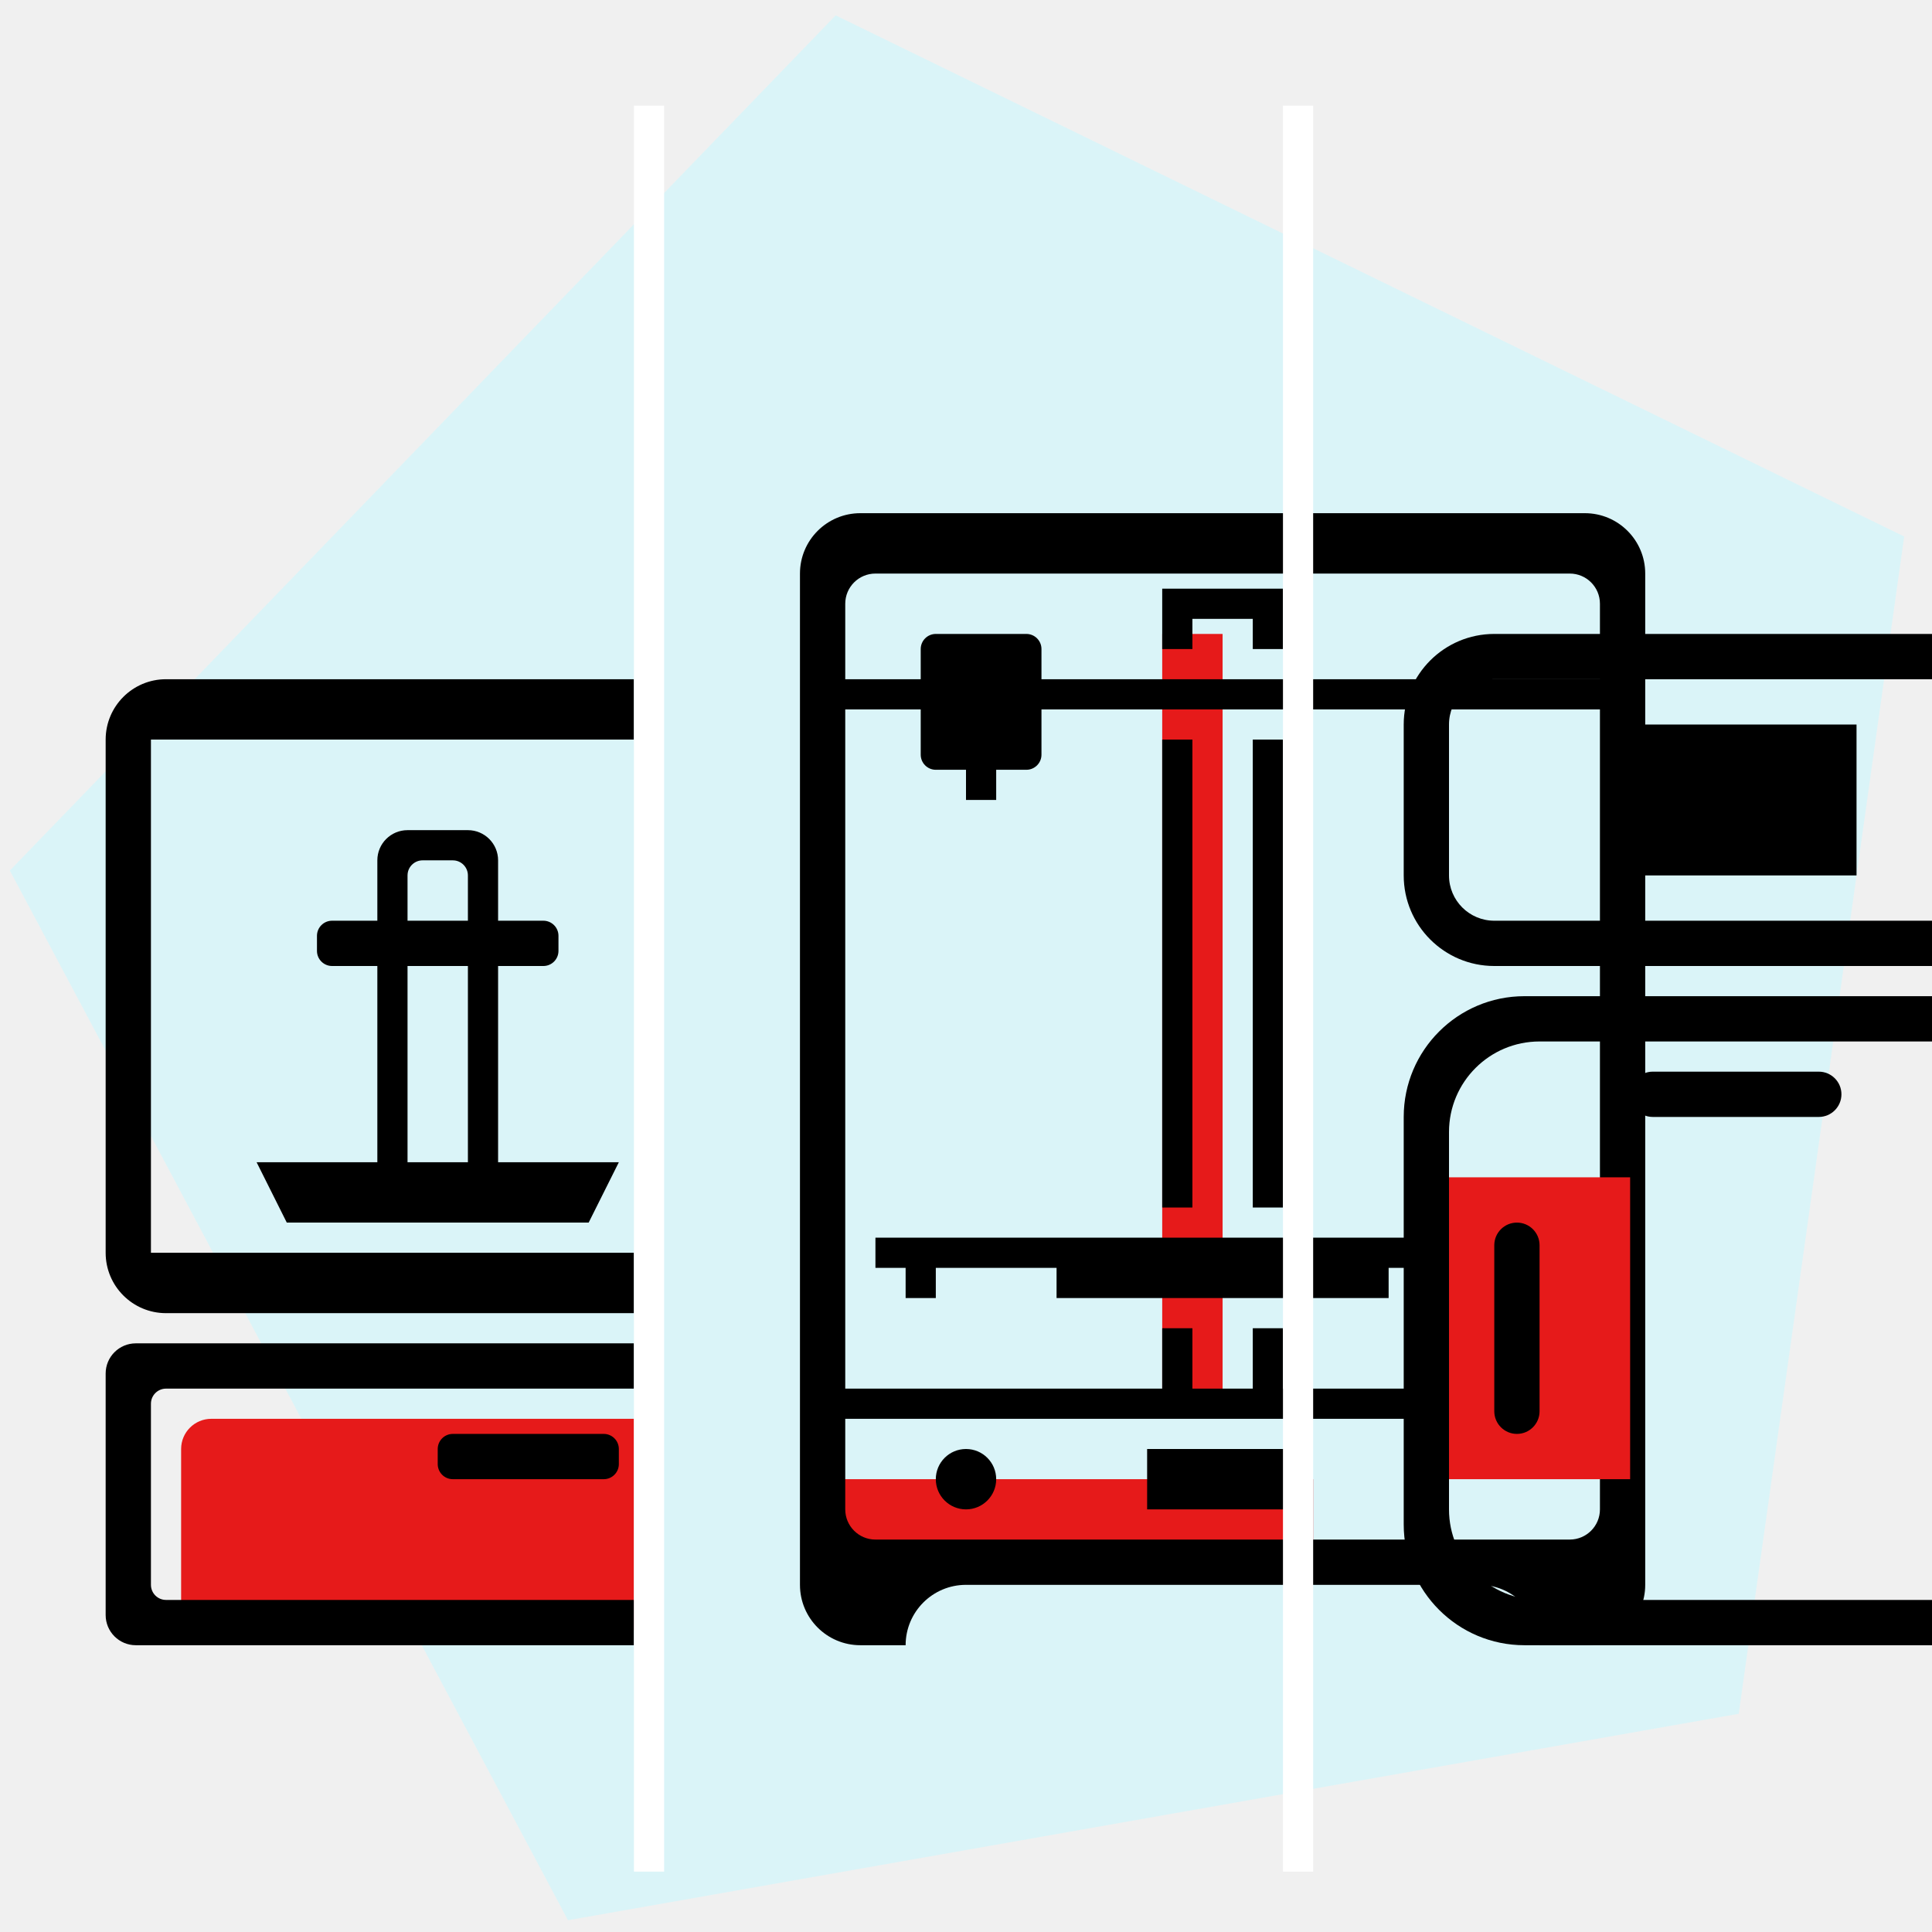
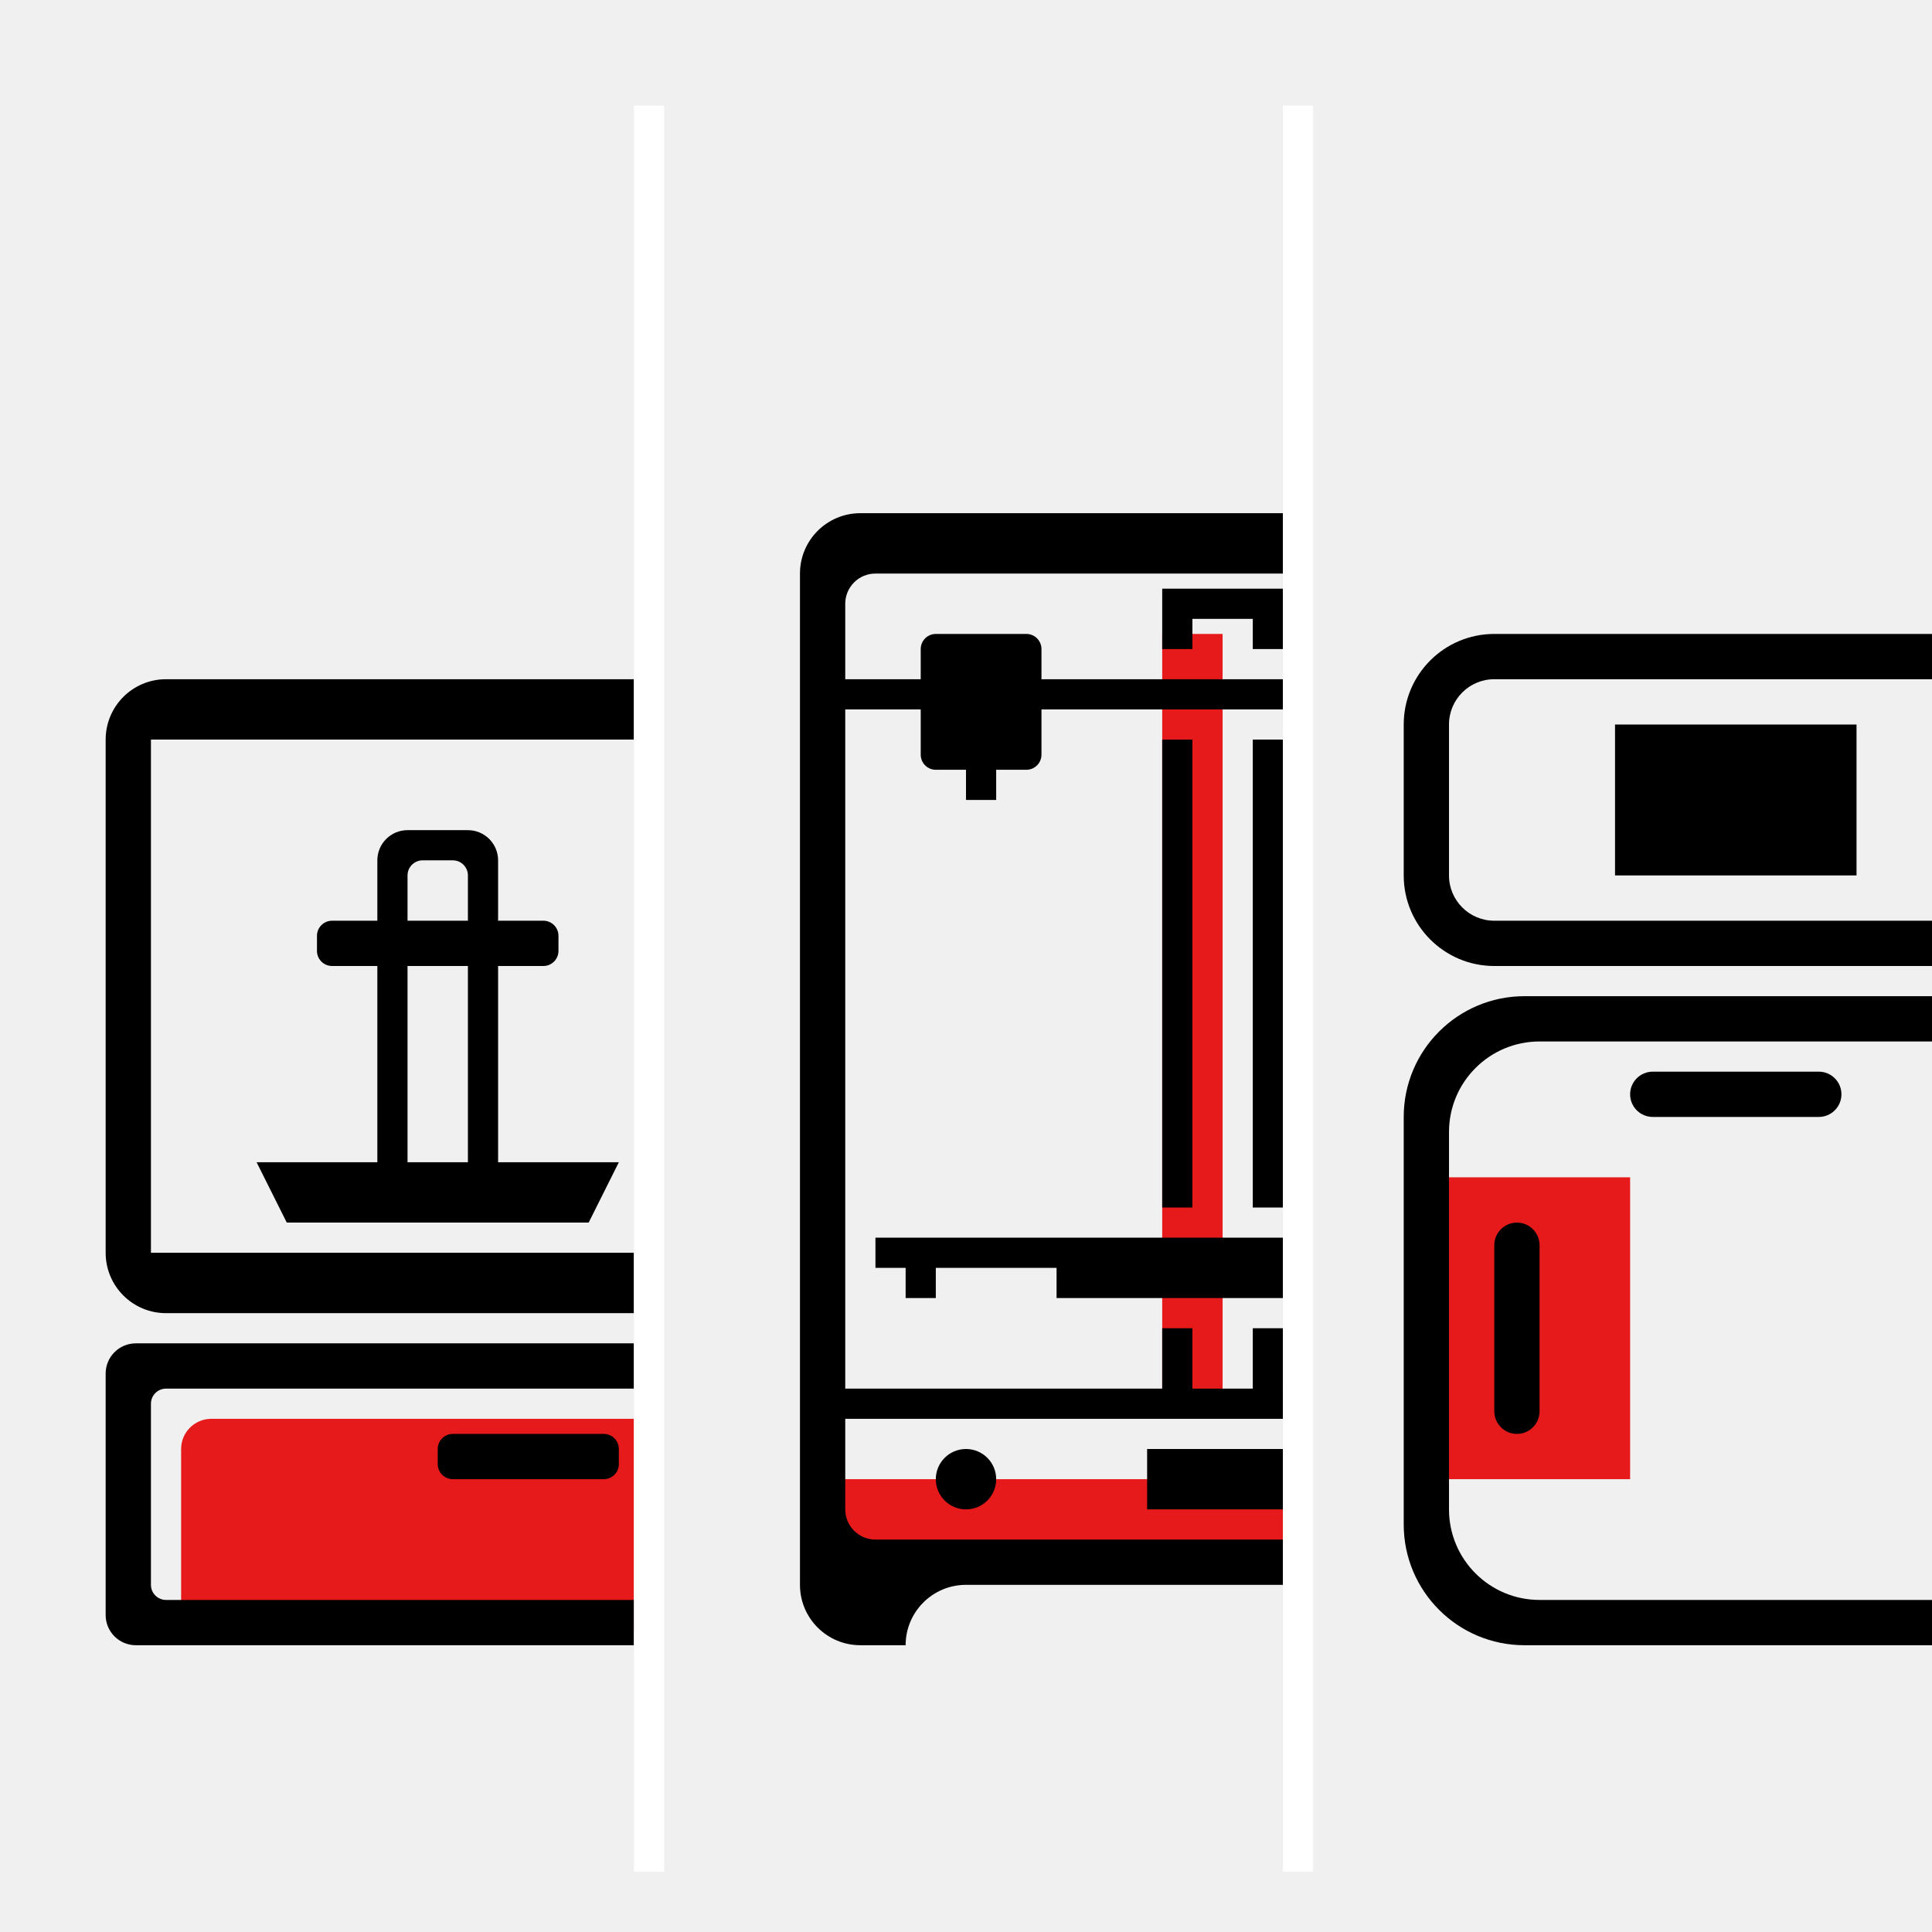
<svg xmlns="http://www.w3.org/2000/svg" xmlns:xlink="http://www.w3.org/1999/xlink" width="128" height="128" viewBox="0 0 128 128">
  <defs>
-     <path id="prefix__a" d="M0 0H42V128H0z" />
-     <path id="prefix__c" d="M0 0H42V128H0z" />
+     <path id="cwx2lx5b7a" d="M0 0H42V128H0z" />
+     <path id="n18knsg1zc" d="M0 0H42V128H0z" />
+     <path id="pkth3ax74e" d="M0 0H42V128H0z" />
  </defs>
  <g fill="none" fill-rule="evenodd">
-     <path fill="#D3F6FB" d="M91 24L154.721 70.296 130.382 145.204 51.618 145.204 27.279 70.296z" opacity=".75" transform="translate(-24 -24) rotate(62 91 91)" />
-     <g>
-       <path fill="#E61A1A" d="M2 64H34V69H2zM24 8H28V59H24z" transform="translate(-24 -24) translate(77 58)" />
-       <path fill="#000" d="M52 0c2.21 0 4 1.79 4 4v67c0 2.21-1.79 4-4 4h-3c0-2.21-1.79-4-4-4H11c-2.21 0-4 1.79-4 4H4c-2.21 0-4-1.79-4-4V4c0-2.21 1.79-4 4-4h48zm-1 4H5c-1.105 0-2 .895-2 2v60c0 1.105.895 2 2 2h46c1.105 0 2-.895 2-2V6c0-1.105-.895-2-2-2zm2 54v2H3v-2h50zM26 15v31h-2V15h2zm6 0v31h-2V15h2zM15 8c.552 0 1 .448 1 1v2h37v2H16v3c0 .552-.448 1-1 1H9c-.552 0-1-.448-1-1v-3H3v-2h5V9c0-.552.448-1 1-1h6zm17-3v4h-2V7h-4v2h-2V5h8zM11 17h2v2h-2v-2zM7 50h2v2H7v-2zm4 12c1.105 0 2 .895 2 2s-.895 2-2 2-2-.895-2-2 .895-2 2-2zm41-14v2h-2v2h-2v-2h-9v2H17v-2H5v-2h47zm-28 6h8v4h-8v-4zm9 8v4H23v-4h10zm-3-8v4h-4v-4h4z" transform="translate(-24 -24) translate(77 58)" />
+     <g transform="translate(43)">
+       <mask id="akahvoa79b" fill="#fff">
+         <use xlink:href="#cwx2lx5b7a" />
+       </mask>
+       <path fill="#E61A1A" d="M12 98H44V103H12zM34 42H38V93H34z" mask="url(#akahvoa79b)" />
+       <path fill="#000" d="M62 34c2.21 0 4 1.79 4 4v67c0 2.21-1.79 4-4 4h-3c0-2.21-1.79-4-4-4H21c-2.21 0-4 1.79-4 4h-3c-2.21 0-4-1.79-4-4V38c0-2.21 1.79-4 4-4h48zm-1 4H15c-1.105 0-2 .895-2 2v60c0 1.105.895 2 2 2h46c1.105 0 2-.895 2-2V40c0-1.105-.895-2-2-2zm2 54v2H13v-2h50zM36 49v31h-2V49h2zm6 0v31h-2V49h2zm-17-7c.552 0 1 .448 1 1v2h37v2H26v3c0 .552-.448 1-1 1h-6c-.552 0-1-.448-1-1v-3h-5v-2h5v-2c0-.552.448-1 1-1h6zm17-3v4h-2v-2h-4v2h-2v-4h8zM21 51h2v2h-2v-2zm-4 33h2v2h-2v-2zm4 12c1.105 0 2 .895 2 2s-.895 2-2 2-2-.895-2-2 .895-2 2-2zm41-14v2h-2v2h-2v-2h-9v2H27v-2H15v-2h47zm-28 6h8v4h-8v-4zm9 8v4H33v-4h10zm-3-8v4h-4v-4h4z" mask="url(#akahvoa79b)" />
    </g>
-     <g transform="translate(-24 -24) translate(24 24)">
-       <mask id="prefix__b" fill="#fff">
-         <use xlink:href="#prefix__a" />
+     <mask id="k9hfsvz62d" fill="#fff">
+       <use xlink:href="#n18knsg1zc" />
+     </mask>
+     <rect width="34" height="14" x="12" y="94" fill="#E61A1A" mask="url(#k9hfsvz62d)" rx="2" />
+     <path fill="#000" d="M11 45h36c2.21 0 4 1.79 4 4v34c0 2.21-1.79 4-4 4H11c-2.21 0-4-1.79-4-4V49c0-2.21 1.79-4 4-4zM9 89h40c1.105 0 2 .895 2 2v16c0 1.105-.895 2-2 2H9c-1.105 0-2-.895-2-2V91c0-1.105.895-2 2-2zm2 3h36c.552 0 1 .448 1 1v12c0 .552-.448 1-1 1H11c-.552 0-1-.448-1-1V93c0-.552.448-1 1-1zm19 3h10c.552 0 1 .448 1 1v1c0 .552-.448 1-1 1H30c-.552 0-1-.448-1-1v-1c0-.552.448-1 1-1zm14.5 0c.828 0 1.5.672 1.5 1.5s-.672 1.5-1.5 1.5-1.5-.672-1.5-1.5.672-1.5 1.5-1.5zM10 49h38v34H10V49z" mask="url(#k9hfsvz62d)" />
+     <path fill="#000" d="M31 55c1.105 0 2 .895 2 2v4h3c.552 0 1 .448 1 1v1c0 .552-.448 1-1 1h-3v13h8l-2 4H19l-2-4h8V64h-3c-.552 0-1-.448-1-1v-1c0-.552.448-1 1-1h3v-4c0-1.105.895-2 2-2h4zm0 9h-4v13h4V64zm-1-7h-2c-.513 0-.936.386-.993.883L27 58v3h4v-3c0-.513-.386-.936-.883-.993L30 57z" mask="url(#k9hfsvz62d)" />
+     <g transform="translate(86)">
+       <mask id="bnkhl7js3f" fill="#fff">
+         <use xlink:href="#pkth3ax74e" />
      </mask>
-       <rect width="34" height="14" x="12" y="94" fill="#E61A1A" mask="url(#prefix__b)" rx="2" />
-       <path fill="#000" d="M11 45h36c2.21 0 4 1.79 4 4v34c0 2.21-1.79 4-4 4H11c-2.21 0-4-1.79-4-4V49c0-2.21 1.79-4 4-4zM9 89h40c1.105 0 2 .895 2 2v16c0 1.105-.895 2-2 2H9c-1.105 0-2-.895-2-2V91c0-1.105.895-2 2-2zm2 3h36c.552 0 1 .448 1 1v12c0 .552-.448 1-1 1H11c-.552 0-1-.448-1-1V93c0-.552.448-1 1-1zm19 3h10c.552 0 1 .448 1 1v1c0 .552-.448 1-1 1H30c-.552 0-1-.448-1-1v-1c0-.552.448-1 1-1zm14.5 0c.828 0 1.5.672 1.5 1.5s-.672 1.5-1.5 1.5-1.5-.672-1.5-1.5.672-1.5 1.5-1.5zM10 49h38v34H10V49z" mask="url(#prefix__b)" />
-       <path fill="#000" d="M31 55c1.105 0 2 .895 2 2v4h3c.552 0 1 .448 1 1v1c0 .552-.448 1-1 1h-3v13h8l-2 4H19l-2-4h8V64h-3c-.552 0-1-.448-1-1v-1c0-.552.448-1 1-1h3v-4c0-1.105.895-2 2-2h4zm0 9h-4v13h4V64zm-1-7h-2c-.513 0-.936.386-.993.883L27 58v3h4v-3c0-.513-.386-.936-.883-.993L30 57z" mask="url(#prefix__b)" />
+       <path fill="#E61A1A" d="M9 78H22V98H9z" mask="url(#bnkhl7js3f)" />
+       <path fill="#000" d="M43 66c4.418 0 8 3.582 8 8v27c0 4.418-3.582 8-8 8H15c-4.418 0-8-3.582-8-8V74c0-4.418 3.582-8 8-8h28zm-1 3H16c-3.314 0-6 2.686-6 6v25c0 3.314 2.686 6 6 6h26c3.314 0 6-2.686 6-6V75c0-3.314-2.686-6-6-6zM14.5 81c.828 0 1.5.672 1.5 1.5v11c0 .828-.672 1.5-1.5 1.5s-1.5-.672-1.5-1.5v-11c0-.828.672-1.5 1.5-1.5zm9-10h11c.828 0 1.5.672 1.5 1.5s-.672 1.5-1.5 1.5h-11c-.828 0-1.5-.672-1.5-1.5s.672-1.5 1.5-1.5zM13 42h32c3.314 0 6 2.686 6 6v10c0 3.314-2.686 6-6 6H13c-3.314 0-6-2.686-6-6V48c0-3.314 2.686-6 6-6zm0 3h32c1.657 0 3 1.343 3 3v10c0 1.657-1.343 3-3 3H13c-1.657 0-3-1.343-3-3V48c0-1.657 1.343-3 3-3zm8 3h16v10H21V48z" mask="url(#bnkhl7js3f)" />
    </g>
-     <g transform="translate(-24 -24) translate(110 24)">
-       <mask id="prefix__d" fill="#fff">
-         <use xlink:href="#prefix__c" />
-       </mask>
-       <path fill="#E61A1A" d="M9 78H22V98H9z" mask="url(#prefix__d)" />
-       <path fill="#000" d="M43 66c4.418 0 8 3.582 8 8v27c0 4.418-3.582 8-8 8H15c-4.418 0-8-3.582-8-8V74c0-4.418 3.582-8 8-8h28zm-1 3H16c-3.314 0-6 2.686-6 6v25c0 3.314 2.686 6 6 6h26c3.314 0 6-2.686 6-6V75c0-3.314-2.686-6-6-6zM14.5 81c.828 0 1.5.672 1.5 1.5v11c0 .828-.672 1.5-1.5 1.5s-1.5-.672-1.5-1.5v-11c0-.828.672-1.5 1.5-1.5zm9-10h11c.828 0 1.5.672 1.5 1.5s-.672 1.5-1.5 1.5h-11c-.828 0-1.5-.672-1.5-1.5s.672-1.5 1.5-1.5zM13 42h32c3.314 0 6 2.686 6 6v10c0 3.314-2.686 6-6 6H13c-3.314 0-6-2.686-6-6V48c0-3.314 2.686-6 6-6zm0 3h32c1.657 0 3 1.343 3 3v10c0 1.657-1.343 3-3 3H13c-1.657 0-3-1.343-3-3V48c0-1.657 1.343-3 3-3zm8 3h16v10H21V48z" mask="url(#prefix__d)" />
-     </g>
-     <path stroke="#FFF" stroke-width="2" d="M67 31L67 148M110 31L110 148" transform="translate(-24 -24)" />
+     <path stroke="#FFF" stroke-width="2" d="M43 7L43 124M86 7L86 124" />
  </g>
</svg>
